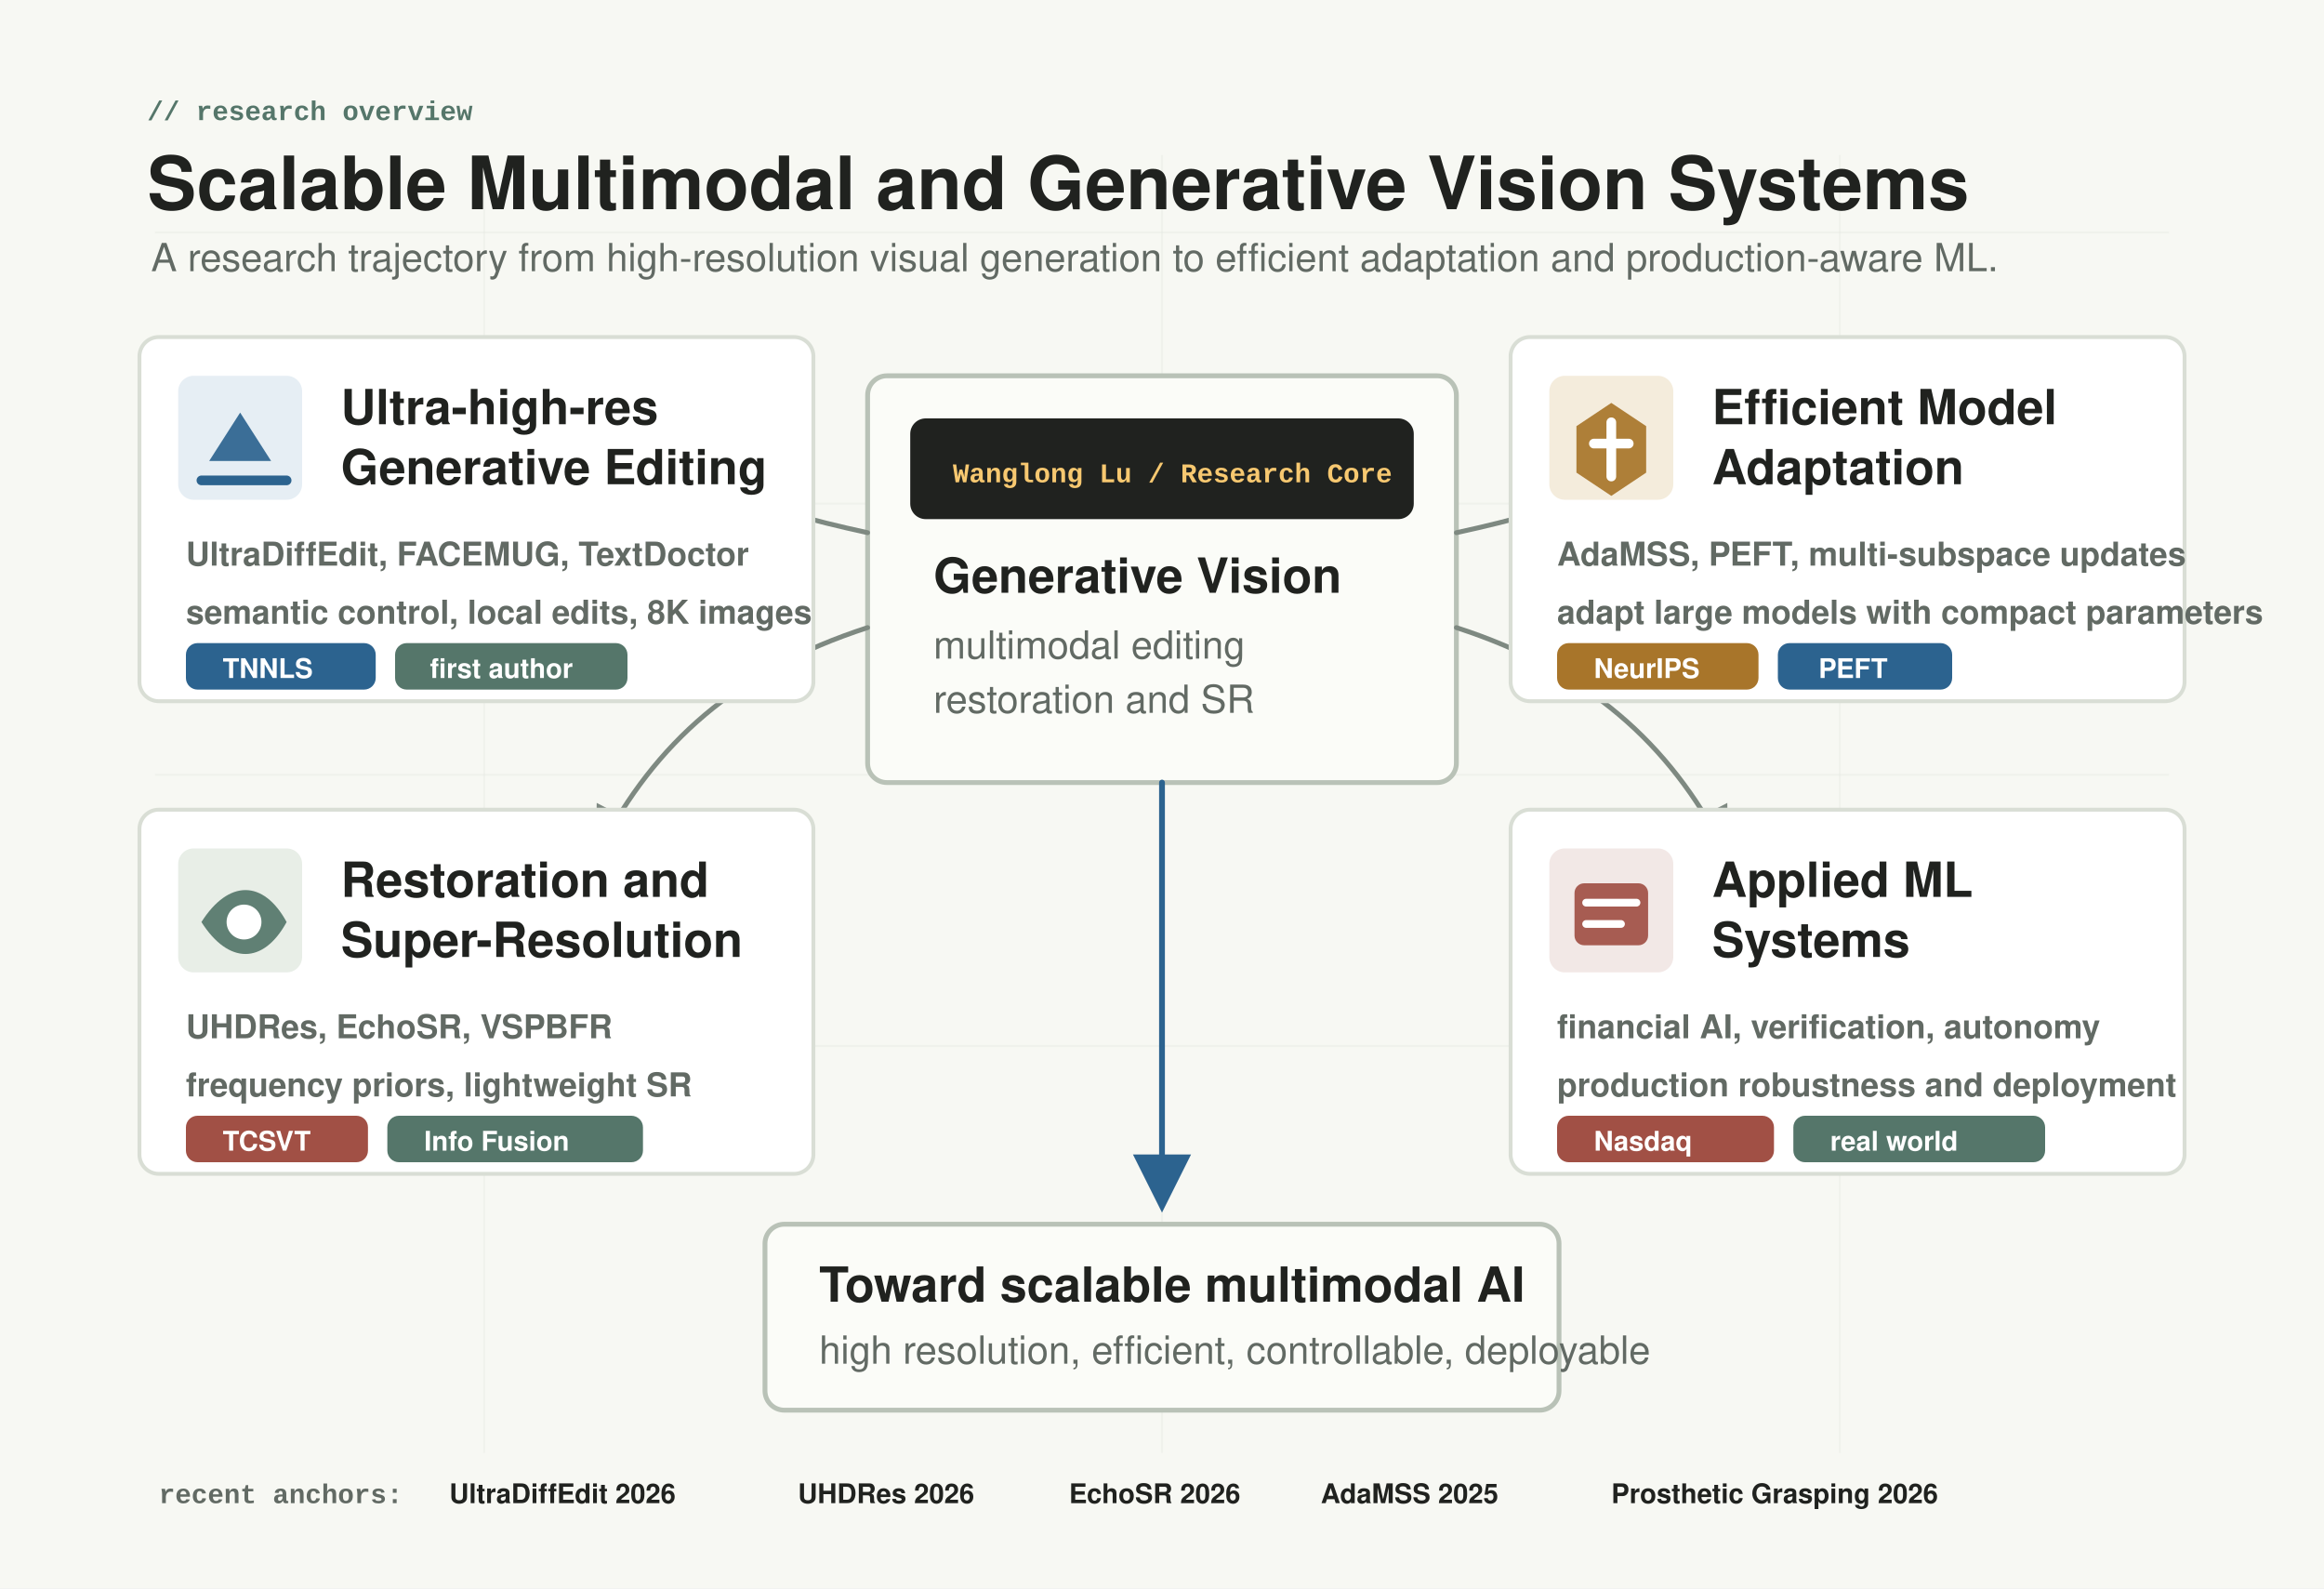
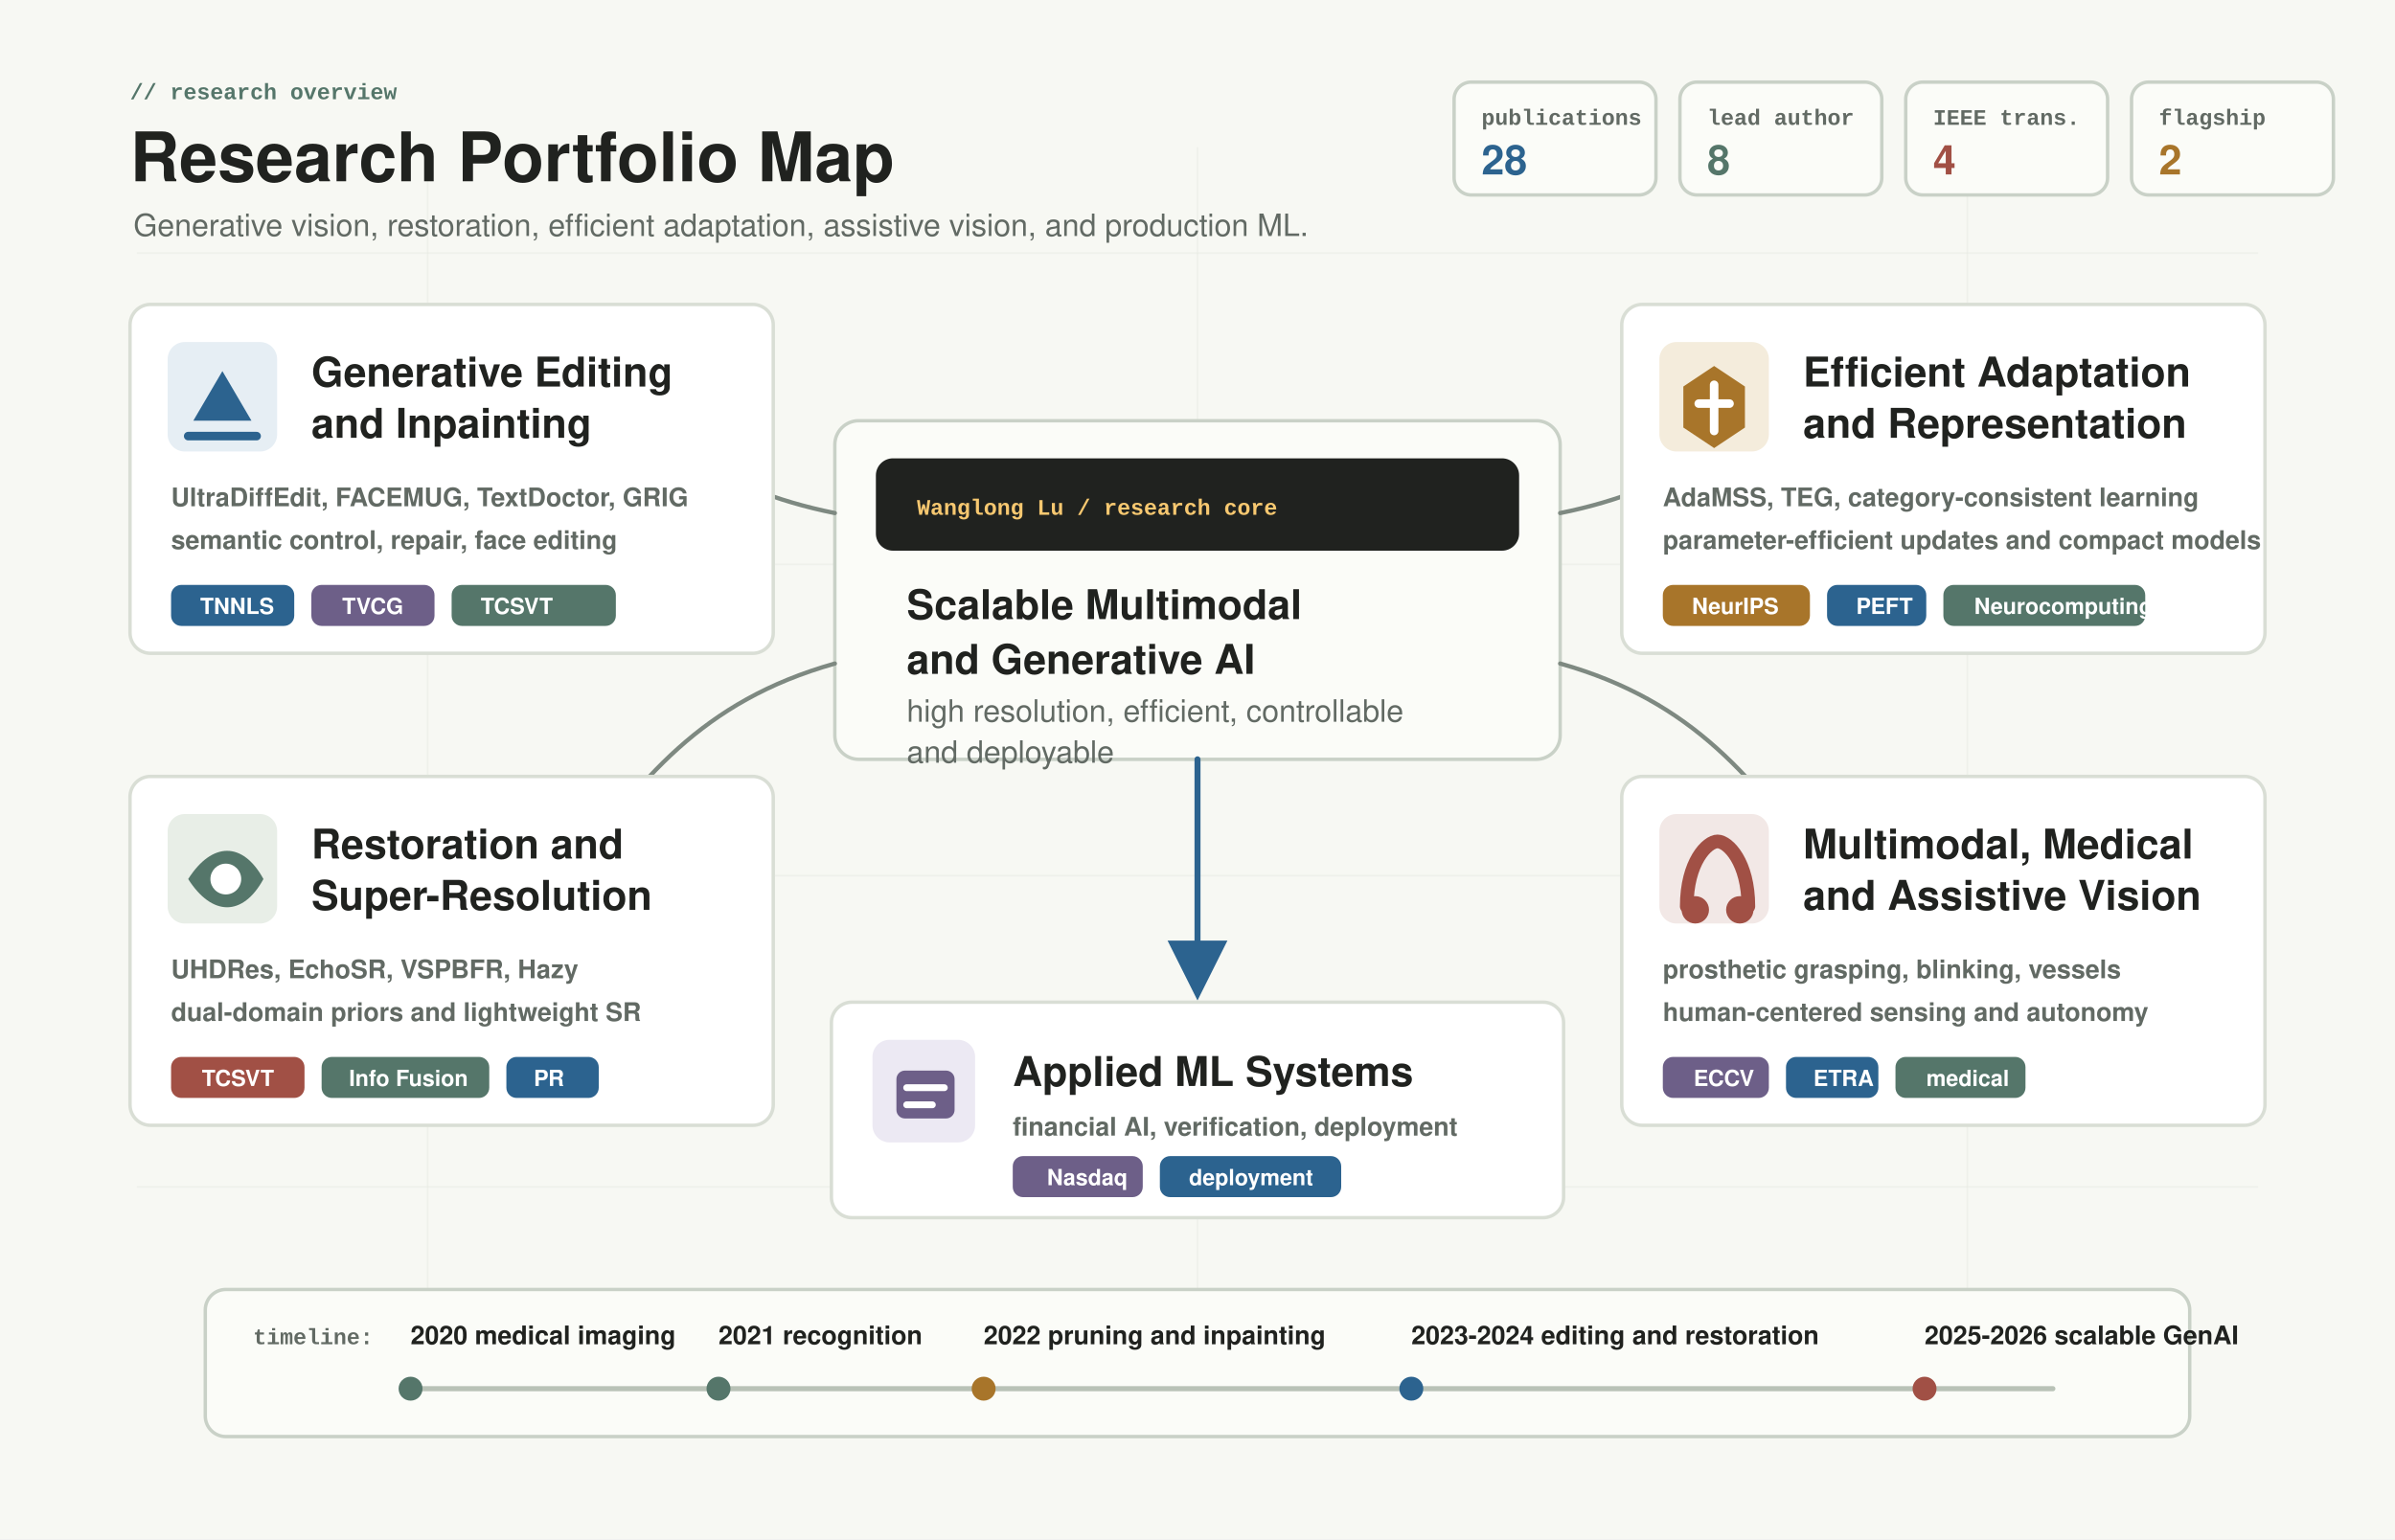
- <svg xmlns="http://www.w3.org/2000/svg" width="1200" height="820" viewBox="0 0 1200 820" role="img" aria-labelledby="title desc">
+ <svg xmlns="http://www.w3.org/2000/svg" width="1400" height="900" viewBox="0 0 1400 900" role="img" aria-labelledby="title desc">
  <defs>
    <style>
      .bg { fill: #f7f8f3; }
+       .grid { stroke: #d9ded5; stroke-width: 1; opacity: 0.55; }
      .panel { fill: #ffffff; stroke: #d9ded5; stroke-width: 2; }
-       .panel-strong { fill: #fbfcf8; stroke: #b9c2b7; stroke-width: 2.5; }
+       .panel-soft { fill: #fbfcf8; stroke: #c9d1c7; stroke-width: 2; }
      .ink { fill: #20221f; }
      .muted { fill: #626a64; }
      .blue { fill: #2c638f; }
      .green { fill: #55766a; }
      .gold { fill: #a8752a; }
      .red { fill: #a15045; }
+       .purple { fill: #6d5f88; }
      .blue-soft { fill: #e6eef4; }
      .green-soft { fill: #e8eee7; }
      .gold-soft { fill: #f4ecdc; }
      .red-soft { fill: #f2e8e6; }
-       .grid { stroke: #d9ded5; stroke-width: 1; opacity: 0.45; }
-       .path { fill: none; stroke: #7e8981; stroke-width: 2.5; stroke-linecap: round; stroke-linejoin: round; }
-       .path-blue { fill: none; stroke: #2c638f; stroke-width: 3; stroke-linecap: round; stroke-linejoin: round; }
-       .tag-text { fill: #ffffff; font-size: 18px; font-weight: 700; }
+       .purple-soft { fill: #ece9f3; }
+       .line { fill: none; stroke: #7e8981; stroke-width: 2.5; stroke-linecap: round; stroke-linejoin: round; }
+       .line-strong { fill: none; stroke: #2c638f; stroke-width: 3.5; stroke-linecap: round; stroke-linejoin: round; }
+       .sans { font-family: -apple-system, BlinkMacSystemFont, Segoe UI, Helvetica, Arial, sans-serif; letter-spacing: 0; }
      .mono { font-family: SFMono-Regular, Consolas, Liberation Mono, Menlo, monospace; letter-spacing: 0; }
-       .sans { font-family: -apple-system, BlinkMacSystemFont, Segoe UI, Helvetica, Arial, sans-serif; letter-spacing: 0; }
-       .h1 { font-size: 38px; font-weight: 800; }
-       .h2 { font-size: 25px; font-weight: 800; }
-       .body { font-size: 20px; font-weight: 500; }
-       .small { font-size: 17px; font-weight: 600; }
-       .tiny { font-size: 14px; font-weight: 700; }
+       .h1 { font-size: 40px; font-weight: 850; }
+       .h2 { font-size: 24px; font-weight: 820; }
+       .body { font-size: 18px; font-weight: 520; }
+       .small { font-size: 15px; font-weight: 640; }
+       .tiny { font-size: 13px; font-weight: 760; }
+       .tag { fill: #ffffff; font-size: 13px; font-weight: 780; }
    </style>
    <marker id="arrow" markerWidth="10" markerHeight="10" refX="8" refY="5" orient="auto" markerUnits="strokeWidth">
-       <path d="M 0 0 L 10 5 L 0 10 z" fill="#7e8981" />
+       <path d="M0 0 L10 5 L0 10 z" fill="#7e8981" />
    </marker>
    <marker id="arrow-blue" markerWidth="10" markerHeight="10" refX="8" refY="5" orient="auto" markerUnits="strokeWidth">
-       <path d="M 0 0 L 10 5 L 0 10 z" fill="#2c638f" />
+       <path d="M0 0 L10 5 L0 10 z" fill="#2c638f" />
    </marker>
  </defs>
-   <rect class="bg" width="1200" height="820" />
-   <g opacity="0.55">
-     <path class="grid" d="M80 120 H1120" />
-     <path class="grid" d="M80 260 H1120" />
-     <path class="grid" d="M80 400 H1120" />
-     <path class="grid" d="M80 540 H1120" />
-     <path class="grid" d="M250 80 V750" />
-     <path class="grid" d="M600 80 V750" />
-     <path class="grid" d="M950 80 V750" />
+   <rect class="bg" width="1400" height="900" />
+   <g opacity="0.5">
+     <path class="grid" d="M80 148 H1320" />
+     <path class="grid" d="M80 330 H1320" />
+     <path class="grid" d="M80 512 H1320" />
+     <path class="grid" d="M80 694 H1320" />
+     <path class="grid" d="M250 86 V820" />
+     <path class="grid" d="M700 86 V820" />
+     <path class="grid" d="M1150 86 V820" />
  </g>
-   <text class="mono tiny green" x="76" y="62">// research overview</text>
-   <text class="sans h1 ink" x="76" y="108">Scalable Multimodal and Generative Vision Systems</text>
-   <text class="sans body muted" x="78" y="140">A research trajectory from high-resolution visual generation to efficient adaptation and production-aware ML.</text>
-   <g transform="translate(448 194)">
-     <rect class="panel-strong" width="304" height="210" rx="10" />
-     <rect x="22" y="22" width="260" height="52" rx="8" fill="#20221f" />
-     <text class="mono tiny" x="44" y="55" fill="#f7c870">Wanglong Lu / Research Core</text>
-     <text class="sans h2 ink" x="34" y="112">Generative Vision</text>
-     <text class="sans body muted" x="34" y="146">multimodal editing</text>
-     <text class="sans body muted" x="34" y="174">restoration and SR</text>
+   <text class="mono tiny green" x="76" y="58">// research overview</text>
+   <text class="sans h1 ink" x="76" y="106">Research Portfolio Map</text>
+   <text class="sans body muted" x="78" y="138">Generative vision, restoration, efficient adaptation, assistive vision, and production ML.</text>
+   <g transform="translate(850 48)">
+     <rect class="panel-soft" width="118" height="66" rx="10" />
+     <text class="mono tiny muted" x="16" y="25">publications</text>
+     <text class="sans h2 blue" x="16" y="54">28</text>
  </g>
-   <path class="path-blue" d="M600 404 C600 486 600 548 600 620" marker-end="url(#arrow-blue)" />
-   <path class="path" d="M448 275 C388 262 352 248 310 214" marker-end="url(#arrow)" />
-   <path class="path" d="M448 324 C380 346 338 384 310 438" marker-end="url(#arrow)" />
-   <path class="path" d="M752 275 C812 262 848 248 890 214" marker-end="url(#arrow)" />
-   <path class="path" d="M752 324 C820 346 862 384 890 438" marker-end="url(#arrow)" />
-   <g transform="translate(72 174)">
-     <rect class="panel" width="348" height="188" rx="10" />
-     <rect class="blue-soft" x="20" y="20" width="64" height="64" rx="8" />
-     <path d="M36 64 L52 39 L68 64 Z" fill="#2c638f" opacity="0.92" />
-     <path d="M32 74 H76" stroke="#2c638f" stroke-width="5" stroke-linecap="round" />
-     <text class="sans h2 ink" x="104" y="45">Ultra-high-res</text>
-     <text class="sans h2 ink" x="104" y="76">Generative Editing</text>
-     <text class="sans small muted" x="24" y="118">UltraDiffEdit, FACEMUG, TextDoctor</text>
-     <text class="sans small muted" x="24" y="148">semantic control, local edits, 8K images</text>
-     <rect class="blue" x="24" y="158" width="98" height="24" rx="6" />
-     <text class="sans tiny tag-text" x="43" y="176">TNNLS</text>
-     <rect class="green" x="132" y="158" width="120" height="24" rx="6" />
-     <text class="sans tiny tag-text" x="150" y="176">first author</text>
+   <g transform="translate(982 48)">
+     <rect class="panel-soft" width="118" height="66" rx="10" />
+     <text class="mono tiny muted" x="16" y="25">lead author</text>
+     <text class="sans h2 green" x="16" y="54">8</text>
  </g>
-   <g transform="translate(72 418)">
-     <rect class="panel" width="348" height="188" rx="10" />
-     <rect class="green-soft" x="20" y="20" width="64" height="64" rx="8" />
-     <path d="M32 58 C46 36 64 36 76 58 C64 80 46 80 32 58 Z" fill="#55766a" opacity="0.92" />
-     <circle cx="54" cy="58" r="9" fill="#ffffff" />
-     <text class="sans h2 ink" x="104" y="45">Restoration and</text>
-     <text class="sans h2 ink" x="104" y="76">Super-Resolution</text>
-     <text class="sans small muted" x="24" y="118">UHDRes, EchoSR, VSPBFR</text>
-     <text class="sans small muted" x="24" y="148">frequency priors, lightweight SR</text>
-     <rect class="red" x="24" y="158" width="94" height="24" rx="6" />
-     <text class="sans tiny tag-text" x="43" y="176">TCSVT</text>
-     <rect class="green" x="128" y="158" width="132" height="24" rx="6" />
-     <text class="sans tiny tag-text" x="147" y="176">Info Fusion</text>
+   <g transform="translate(1114 48)">
+     <rect class="panel-soft" width="118" height="66" rx="10" />
+     <text class="mono tiny muted" x="16" y="25">IEEE trans.</text>
+     <text class="sans h2 red" x="16" y="54">4</text>
  </g>
-   <g transform="translate(780 174)">
-     <rect class="panel" width="348" height="188" rx="10" />
-     <rect class="gold-soft" x="20" y="20" width="64" height="64" rx="8" />
-     <path d="M34 70 L34 46 L52 34 L70 46 L70 70 L52 82 Z" fill="#a8752a" opacity="0.92" />
-     <path d="M43 55 H61 M52 44 V72" stroke="#ffffff" stroke-width="5" stroke-linecap="round" />
-     <text class="sans h2 ink" x="104" y="45">Efficient Model</text>
-     <text class="sans h2 ink" x="104" y="76">Adaptation</text>
-     <text class="sans small muted" x="24" y="118">AdaMSS, PEFT, multi-subspace updates</text>
-     <text class="sans small muted" x="24" y="148">adapt large models with compact parameters</text>
-     <rect class="gold" x="24" y="158" width="104" height="24" rx="6" />
-     <text class="sans tiny tag-text" x="43" y="176">NeurIPS</text>
-     <rect class="blue" x="138" y="158" width="90" height="24" rx="6" />
-     <text class="sans tiny tag-text" x="159" y="176">PEFT</text>
+   <g transform="translate(1246 48)">
+     <rect class="panel-soft" width="118" height="66" rx="10" />
+     <text class="mono tiny muted" x="16" y="25">flagship</text>
+     <text class="sans h2 gold" x="16" y="54">2</text>
  </g>
-   <g transform="translate(780 418)">
-     <rect class="panel" width="348" height="188" rx="10" />
-     <rect class="red-soft" x="20" y="20" width="64" height="64" rx="8" />
-     <rect x="33" y="38" width="38" height="32" rx="5" fill="#a15045" opacity="0.92" />
-     <path d="M39 48 H65 M39 59 H57" stroke="#ffffff" stroke-width="4" stroke-linecap="round" />
-     <text class="sans h2 ink" x="104" y="45">Applied ML</text>
-     <text class="sans h2 ink" x="104" y="76">Systems</text>
-     <text class="sans small muted" x="24" y="118">financial AI, verification, autonomy</text>
-     <text class="sans small muted" x="24" y="148">production robustness and deployment</text>
-     <rect class="red" x="24" y="158" width="112" height="24" rx="6" />
-     <text class="sans tiny tag-text" x="43" y="176">Nasdaq</text>
-     <rect class="green" x="146" y="158" width="130" height="24" rx="6" />
-     <text class="sans tiny tag-text" x="165" y="176">real world</text>
+   <g transform="translate(488 246)">
+     <rect class="panel-soft" width="424" height="198" rx="14" />
+     <rect x="24" y="22" width="376" height="54" rx="10" fill="#20221f" />
+     <text class="mono tiny" x="48" y="55" fill="#f7c870">Wanglong Lu / research core</text>
+     <text class="sans h2 ink" x="42" y="116">Scalable Multimodal</text>
+     <text class="sans h2 ink" x="42" y="148">and Generative AI</text>
+     <text class="sans body muted" x="42" y="176">high resolution, efficient, controllable</text>
+     <text class="sans body muted" x="42" y="200">and deployable</text>
  </g>
-   <g transform="translate(395 632)">
-     <rect class="panel-strong" width="410" height="96" rx="10" />
-     <text class="sans h2 ink" x="28" y="40">Toward scalable multimodal AI</text>
-     <text class="sans body muted" x="28" y="72">high resolution, efficient, controllable, deployable</text>
+   <path class="line-strong" d="M700 444 C700 492 700 532 700 578" marker-end="url(#arrow-blue)" />
+   <path class="line" d="M488 300 C418 286 374 252 332 210" marker-end="url(#arrow)" />
+   <path class="line" d="M488 388 C410 410 374 456 332 514" marker-end="url(#arrow)" />
+   <path class="line" d="M912 300 C982 286 1026 252 1068 210" marker-end="url(#arrow)" />
+   <path class="line" d="M912 388 C990 410 1026 456 1068 514" marker-end="url(#arrow)" />
+   <g transform="translate(76 178)">
+     <rect class="panel" width="376" height="204" rx="12" />
+     <rect class="blue-soft" x="22" y="22" width="64" height="64" rx="10" />
+     <path d="M37 68 L54 39 L71 68 Z" fill="#2c638f" />
+     <path d="M34 77 H74" stroke="#2c638f" stroke-width="5" stroke-linecap="round" />
+     <text class="sans h2 ink" x="106" y="48">Generative Editing</text>
+     <text class="sans h2 ink" x="106" y="78">and Inpainting</text>
+     <text class="sans small muted" x="24" y="118">UltraDiffEdit, FACEMUG, TextDoctor, GRIG</text>
+     <text class="sans small muted" x="24" y="143">semantic control, repair, face editing</text>
+     <rect class="blue" x="24" y="164" width="72" height="24" rx="6" />
+     <text class="sans tag" x="41" y="181">TNNLS</text>
+     <rect class="purple" x="106" y="164" width="72" height="24" rx="6" />
+     <text class="sans tag" x="124" y="181">TVCG</text>
+     <rect class="green" x="188" y="164" width="96" height="24" rx="6" />
+     <text class="sans tag" x="205" y="181">TCSVT</text>
  </g>
-   <g transform="translate(82 776)">
-     <text class="mono tiny muted" x="0" y="0">recent anchors:</text>
-     <text class="sans tiny ink" x="150" y="0">UltraDiffEdit 2026</text>
-     <text class="sans tiny ink" x="330" y="0">UHDRes 2026</text>
-     <text class="sans tiny ink" x="470" y="0">EchoSR 2026</text>
-     <text class="sans tiny ink" x="600" y="0">AdaMSS 2025</text>
-     <text class="sans tiny ink" x="750" y="0">Prosthetic Grasping 2026</text>
+   <g transform="translate(76 454)">
+     <rect class="panel" width="376" height="204" rx="12" />
+     <rect class="green-soft" x="22" y="22" width="64" height="64" rx="10" />
+     <path d="M34 60 C48 38 66 38 78 60 C66 82 48 82 34 60 Z" fill="#55766a" />
+     <circle cx="56" cy="60" r="9" fill="#ffffff" />
+     <text class="sans h2 ink" x="106" y="48">Restoration and</text>
+     <text class="sans h2 ink" x="106" y="78">Super-Resolution</text>
+     <text class="sans small muted" x="24" y="118">UHDRes, EchoSR, VSPBFR, Hazy</text>
+     <text class="sans small muted" x="24" y="143">dual-domain priors and lightweight SR</text>
+     <rect class="red" x="24" y="164" width="78" height="24" rx="6" />
+     <text class="sans tag" x="42" y="181">TCSVT</text>
+     <rect class="green" x="112" y="164" width="98" height="24" rx="6" />
+     <text class="sans tag" x="128" y="181">Info Fusion</text>
+     <rect class="blue" x="220" y="164" width="54" height="24" rx="6" />
+     <text class="sans tag" x="236" y="181">PR</text>
+   </g>
+   <g transform="translate(948 178)">
+     <rect class="panel" width="376" height="204" rx="12" />
+     <rect class="gold-soft" x="22" y="22" width="64" height="64" rx="10" />
+     <path d="M36 72 L36 48 L54 36 L72 48 L72 72 L54 84 Z" fill="#a8752a" />
+     <path d="M45 58 H63 M54 47 V74" stroke="#ffffff" stroke-width="5" stroke-linecap="round" />
+     <text class="sans h2 ink" x="106" y="48">Efficient Adaptation</text>
+     <text class="sans h2 ink" x="106" y="78">and Representation</text>
+     <text class="sans small muted" x="24" y="118">AdaMSS, TEG, category-consistent learning</text>
+     <text class="sans small muted" x="24" y="143">parameter-efficient updates and compact models</text>
+     <rect class="gold" x="24" y="164" width="86" height="24" rx="6" />
+     <text class="sans tag" x="41" y="181">NeurIPS</text>
+     <rect class="blue" x="120" y="164" width="58" height="24" rx="6" />
+     <text class="sans tag" x="137" y="181">PEFT</text>
+     <rect class="green" x="188" y="164" width="118" height="24" rx="6" />
+     <text class="sans tag" x="206" y="181">Neurocomputing</text>
+   </g>
+   <g transform="translate(948 454)">
+     <rect class="panel" width="376" height="204" rx="12" />
+     <rect class="red-soft" x="22" y="22" width="64" height="64" rx="10" />
+     <path d="M38 76 C38 50 50 38 56 38 C62 38 74 50 74 76" fill="none" stroke="#a15045" stroke-width="8" stroke-linecap="round" />
+     <circle cx="43" cy="78" r="8" fill="#a15045" />
+     <circle cx="69" cy="78" r="8" fill="#a15045" />
+     <text class="sans h2 ink" x="106" y="48">Multimodal, Medical</text>
+     <text class="sans h2 ink" x="106" y="78">and Assistive Vision</text>
+     <text class="sans small muted" x="24" y="118">prosthetic grasping, blinking, vessels</text>
+     <text class="sans small muted" x="24" y="143">human-centered sensing and autonomy</text>
+     <rect class="purple" x="24" y="164" width="62" height="24" rx="6" />
+     <text class="sans tag" x="42" y="181">ECCV</text>
+     <rect class="blue" x="96" y="164" width="54" height="24" rx="6" />
+     <text class="sans tag" x="112" y="181">ETRA</text>
+     <rect class="green" x="160" y="164" width="76" height="24" rx="6" />
+     <text class="sans tag" x="178" y="181">medical</text>
+   </g>
+   <g transform="translate(486 586)">
+     <rect class="panel" width="428" height="126" rx="12" />
+     <rect class="purple-soft" x="24" y="22" width="60" height="60" rx="10" />
+     <rect x="38" y="40" width="34" height="28" rx="5" fill="#6d5f88" />
+     <path d="M44 50 H66 M44 60 H59" stroke="#ffffff" stroke-width="4" stroke-linecap="round" />
+     <text class="sans h2 ink" x="106" y="49">Applied ML Systems</text>
+     <text class="sans small muted" x="106" y="78">financial AI, verification, deployment</text>
+     <rect class="purple" x="106" y="90" width="76" height="24" rx="6" />
+     <text class="sans tag" x="126" y="107">Nasdaq</text>
+     <rect class="blue" x="192" y="90" width="106" height="24" rx="6" />
+     <text class="sans tag" x="209" y="107">deployment</text>
+   </g>
+   <g transform="translate(120 754)">
+     <rect class="panel-soft" width="1160" height="86" rx="12" />
+     <text class="mono tiny muted" x="28" y="32">timeline:</text>
+     <text class="sans small ink" x="120" y="32">2020 medical imaging</text>
+     <text class="sans small ink" x="300" y="32">2021 recognition</text>
+     <text class="sans small ink" x="455" y="32">2022 pruning and inpainting</text>
+     <text class="sans small ink" x="705" y="32">2023-2024 editing and restoration</text>
+     <text class="sans small ink" x="1005" y="32">2025-2026 scalable GenAI</text>
+     <path d="M120 58 H1080" stroke="#b9c2b7" stroke-width="3" stroke-linecap="round" />
+     <circle cx="120" cy="58" r="7" fill="#55766a" />
+     <circle cx="300" cy="58" r="7" fill="#55766a" />
+     <circle cx="455" cy="58" r="7" fill="#a8752a" />
+     <circle cx="705" cy="58" r="7" fill="#2c638f" />
+     <circle cx="1005" cy="58" r="7" fill="#a15045" />
  </g>
</svg>
